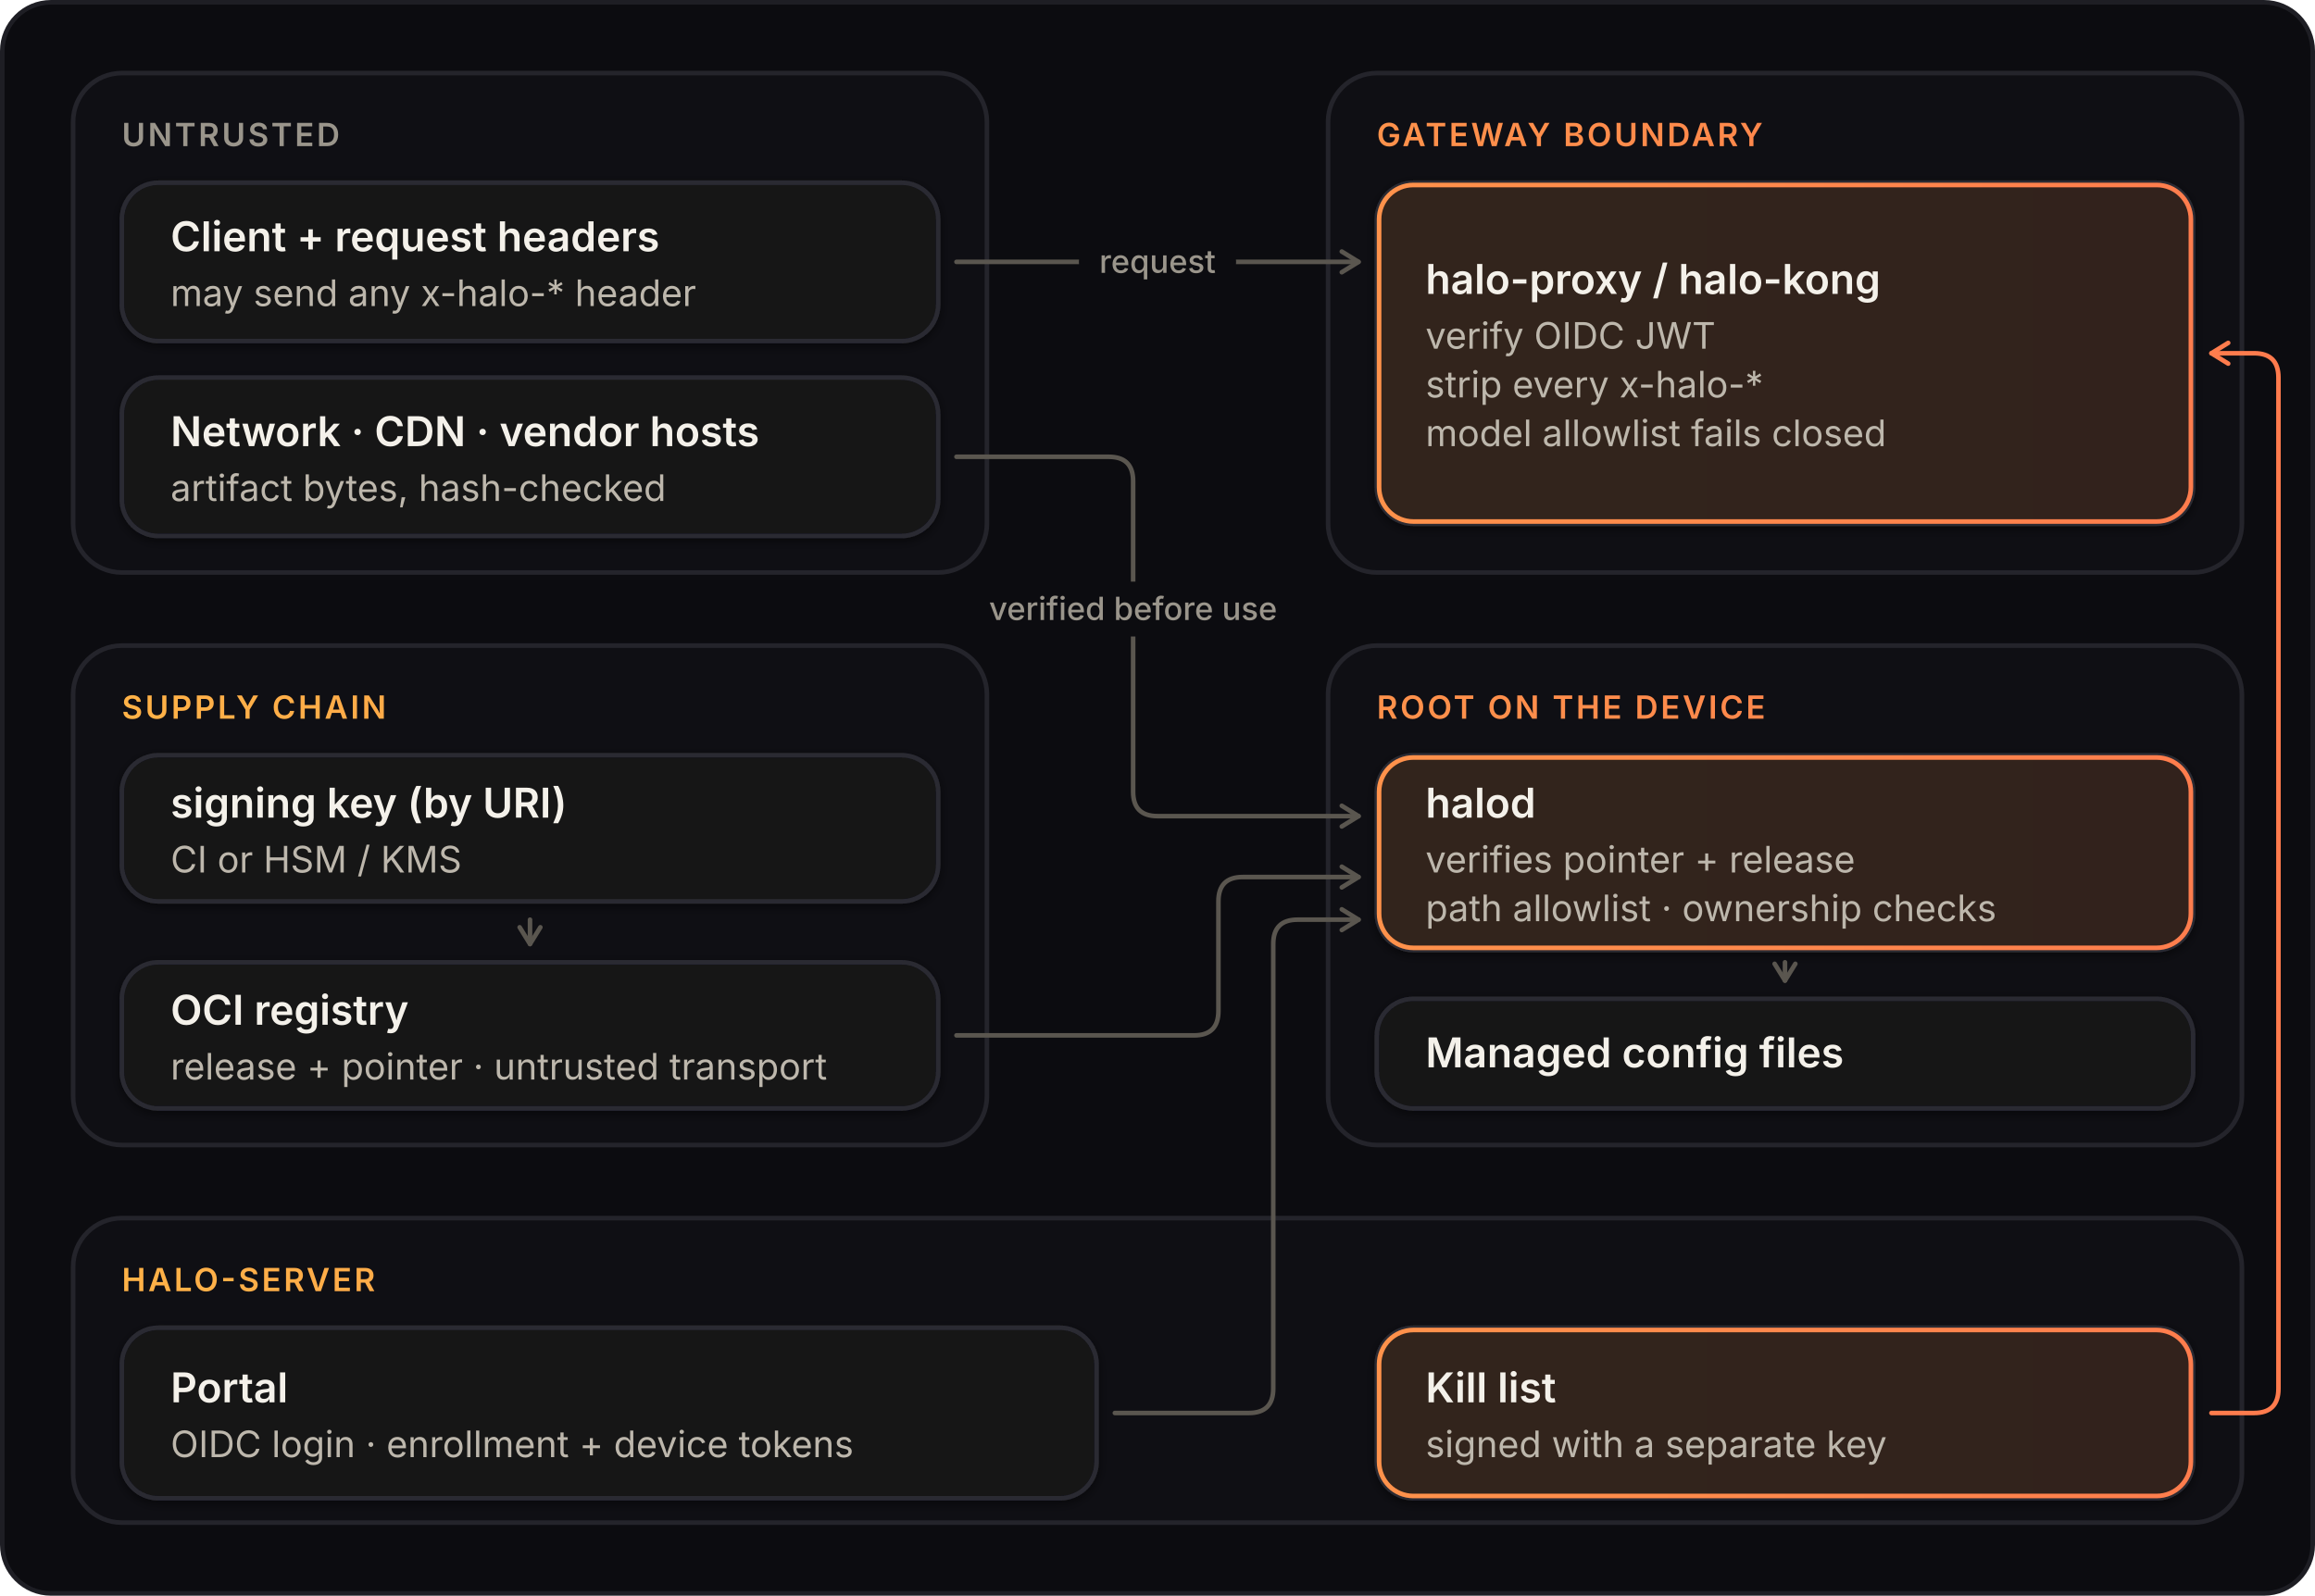
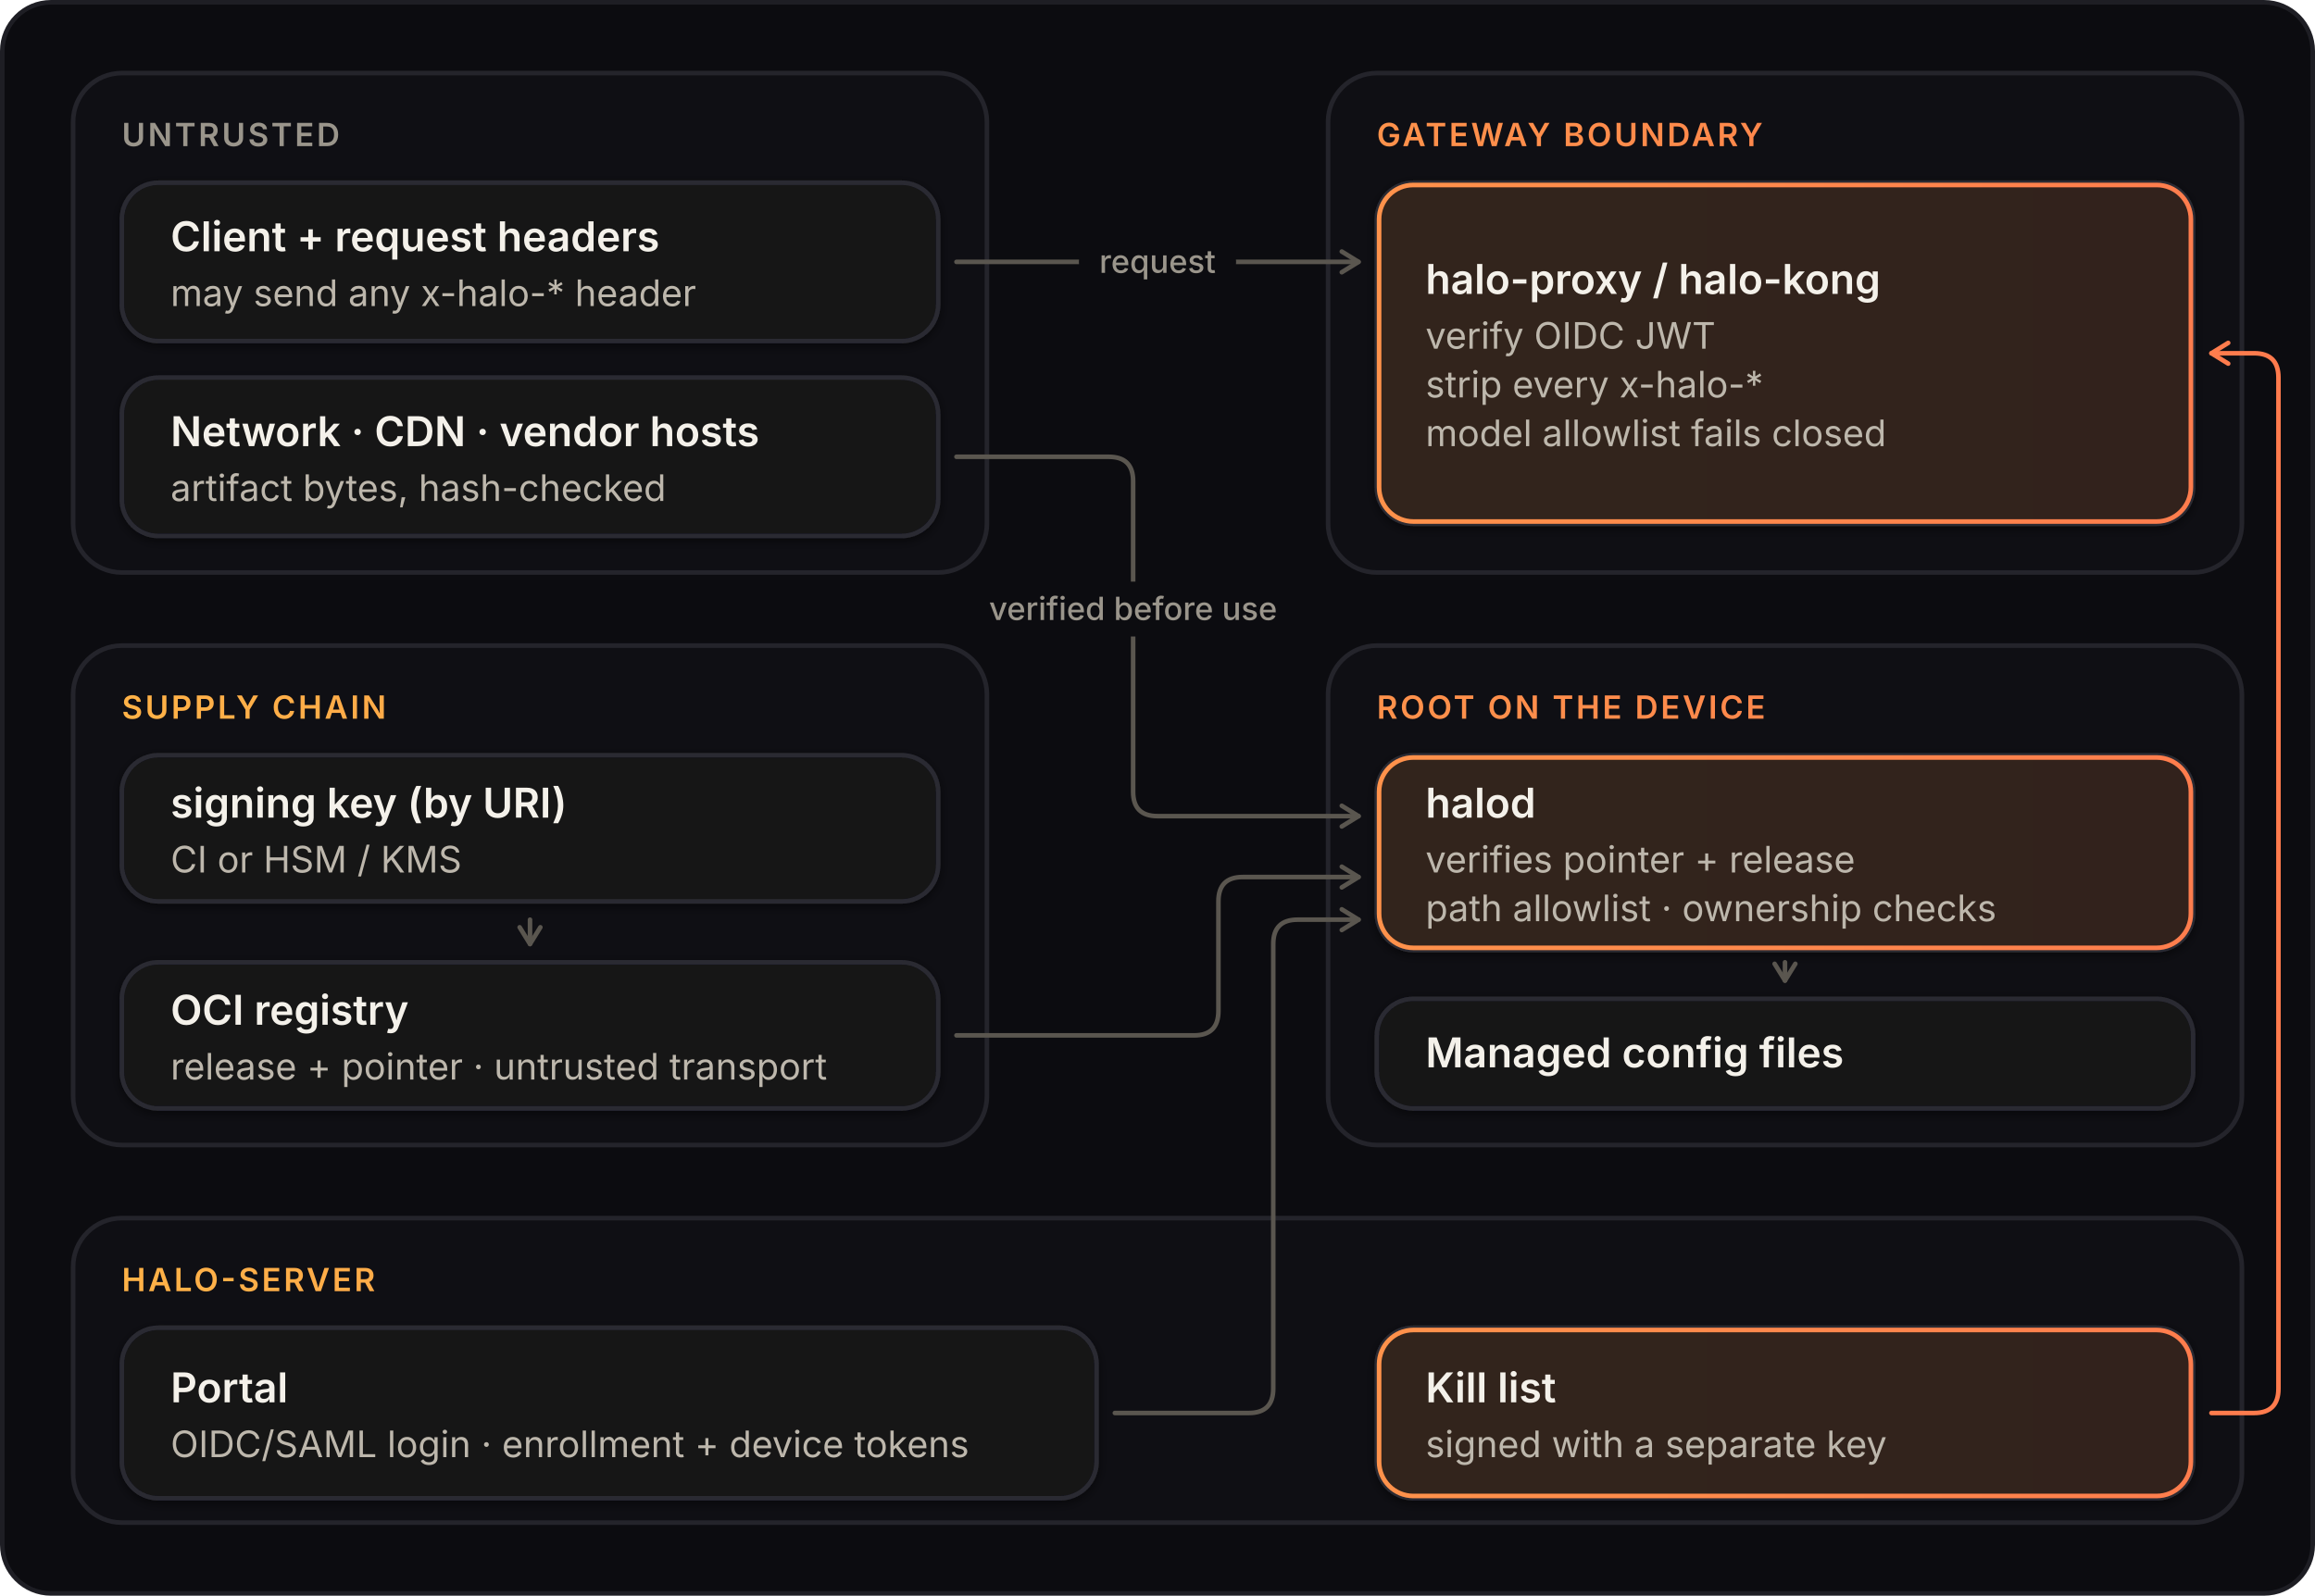
<svg xmlns="http://www.w3.org/2000/svg" viewBox="0 0 760 524" width="760" height="524" role="img" aria-labelledby="t d" font-family="ui-sans-serif,-apple-system,Inter,'Segoe UI',sans-serif">
  <style>
.cv{fill:#0c0c10;stroke:#1e1e24;stroke-width:1.5}
.card{fill:#121217;stroke:#2a2a31;stroke-width:1.5}
.soft{fill:url(#gs)}
.ring{fill:none;stroke:url(#ga);stroke-width:1.5}
.dcard{fill:#2a1414;stroke:#ff7a7a;stroke-width:1.5}
.ghost{fill:none;stroke:#5a564f;stroke-width:1.5;stroke-dasharray:4 4}
.zone{fill:#0f0f14;stroke:#24242b;stroke-width:1.5}
.chip{fill:#1a1a20;stroke:#2a2a31;stroke-width:1}
text{font-family:ui-sans-serif,-apple-system,Inter,'Segoe UI',sans-serif}
.t{font-size:13.5px;font-weight:600;fill:#f4f1ea}
.tm{font:600 12.5px ui-monospace,'SF Mono','JetBrains Mono',Menlo,Consolas,monospace;fill:#f4f1ea}
.td{fill:#ff7a7a}
.s{font-size:12px;fill:#bdb7ac}
.m{font:11px ui-monospace,'SF Mono','JetBrains Mono',Menlo,Consolas,monospace;fill:#bdb7ac}
.xs{font-size:10.5px;font-weight:500;fill:#9a958b}
.xm{font-family:ui-monospace,'SF Mono','JetBrains Mono',Menlo,Consolas,monospace;font-weight:400}
.xa{fill:url(#ga);font-weight:600}
.xd{fill:#ff7a7a;font-weight:600}
.xw{fill:#16130f;font-weight:600}
.k{font-size:10.5px;font-weight:600;letter-spacing:.08em;fill:#9a958b}
.ka{fill:url(#ga)}
.h1{font-size:42px;font-weight:700;letter-spacing:-.02em;fill:#f4f1ea}
.ln,.la,.ld,.lm{fill:none;stroke-width:1.5;stroke-linecap:round;stroke-linejoin:round}
.ln{stroke:#5a564f}.la{stroke:url(#ga)}.ld{stroke:#ff7a7a}.lm{stroke:#2a2a31}
.lane{stroke:#2a2a31;stroke-width:1.5;stroke-dasharray:3 4}
.dash{stroke-dasharray:5 5}
.dl{fill:#5a564f}.da{fill:url(#ga)}.dd{fill:#ff7a7a}
.pl{fill:#0c0c10}.pa{fill:#0c0c10;stroke:url(#ga);stroke-width:1}
.pd{fill:#2a1414;stroke:#ff7a7a;stroke-width:1}.ps{fill:url(#ga)}
.fa{fill:url(#ga)}.fs{fill:url(#gs)}.fm{fill:#1a1a20}.fd{fill:#ff7a7a}.ft{fill:#f4f1ea}
.bdg{fill:url(#ga)}.bn{font-size:9.5px;font-weight:700;fill:#16130f}
.ic{fill:none;stroke:url(#ga);stroke-width:1.75;stroke-linecap:round;stroke-linejoin:round}
.pkt{fill:url(#ga)}
.grow{transform-box:fill-box;transform-origin:left;animation:grow 4.8s cubic-bezier(.6,0,.2,1) infinite}
@keyframes grow{0%{transform:scaleX(.08)}25%{transform:scaleX(.3)}50%{transform:scaleX(.55)}75%,100%{transform:scaleX(1)}}
.flow{stroke-dasharray:4 6;animation:flow 1.1s linear infinite}
@keyframes flow{to{stroke-dashoffset:-20}}
.blink{animation:blink 3.2s ease-in-out infinite}
@keyframes blink{0%,100%{opacity:.18}35%,65%{opacity:1}}
.pulse{transform-box:fill-box;transform-origin:center;animation:pulse 2.8s ease-out infinite}
@keyframes pulse{0%{opacity:.55;transform:scale(.6)}100%{opacity:0;transform:scale(1.5)}}
@media (prefers-reduced-motion:reduce){.flow,.blink,.pulse,.grow{animation:none}.blink{opacity:1}.pulse,.pkt{display:none}}
</style>
  <defs>
    <linearGradient id="ga" gradientUnits="userSpaceOnUse" x1="0" y1="0" x2="760" y2="0">
      <stop offset="0" stop-color="#ffb547" />
      <stop offset="1" stop-color="#ff7a4d" />
    </linearGradient>
    <linearGradient id="gs" gradientUnits="userSpaceOnUse" x1="0" y1="0" x2="760" y2="0">
      <stop offset="0" stop-color="#ffb547" stop-opacity="0.12" />
      <stop offset="1" stop-color="#ff7a4d" stop-opacity="0.12" />
    </linearGradient>
    <filter id="sh" x="-10%" y="-10%" width="120%" height="140%">
      <feDropShadow dx="0" dy="1" stdDeviation="1.6" flood-color="#000000" flood-opacity="0.5" />
    </filter>
  </defs>
  <rect class="cv" x=".75" y=".75" width="758.5" height="522.5" rx="16" />
  <rect class="zone" x="24" y="24" width="300" height="164" rx="16" />
  <text class="k" x="40" y="48">UNTRUSTED</text>
  <rect class="card" x="40" y="60" width="268" height="52" rx="12" filter="url(#sh)" />
  <text class="t" x="56" y="82.5">Client + request headers</text>
  <text class="s" x="56" y="100.5">may send any x-halo-* header</text>
  <rect class="card" x="40" y="124" width="268" height="52" rx="12" filter="url(#sh)" />
  <text class="t" x="56" y="146.5">Network · CDN · vendor hosts</text>
  <text class="s" x="56" y="164.5">artifact bytes, hash-checked</text>
  <rect class="zone" x="436" y="24" width="300" height="164" rx="16" />
  <text class="k ka" x="452" y="48">GATEWAY BOUNDARY</text>
  <rect class="card" x="452" y="60" width="268" height="112" rx="12" filter="url(#sh)" />
  <rect class="soft" x="452" y="60" width="268" height="112" rx="12" />
  <rect class="ring" x="452.75" y="60.75" width="266.5" height="110.5" rx="11.25" />
  <text class="t" x="468" y="96.5">halo-proxy / halo-kong</text>
  <text class="s" x="468" y="114.5">verify OIDC JWT</text>
  <text class="s" x="468" y="130.5">strip every x-halo-*</text>
  <text class="s" x="468" y="146.5">model allowlist fails closed</text>
  <rect class="zone" x="24" y="212" width="300" height="164" rx="16" />
  <text class="k ka" x="40" y="236">SUPPLY CHAIN</text>
  <rect class="card" x="40" y="248" width="268" height="48" rx="12" filter="url(#sh)" />
  <text class="t" x="56" y="268.5">signing key (by URI)</text>
  <text class="s" x="56" y="286.5">CI or HSM / KMS</text>
  <rect class="card" x="40" y="316" width="268" height="48" rx="12" filter="url(#sh)" />
  <text class="t" x="56" y="336.5">OCI registry</text>
  <text class="s" x="56" y="354.5">release + pointer · untrusted transport</text>
  <path class="ln" d="M174 302L174 310" />
  <path class="ln hd" d="M170.6 304.5L174 310L177.4 304.5" />
  <rect class="zone" x="436" y="212" width="300" height="164" rx="16" />
  <text class="k ka" x="452" y="236">ROOT ON THE DEVICE</text>
  <rect class="card" x="452" y="248" width="268" height="64" rx="12" filter="url(#sh)" />
  <rect class="soft" x="452" y="248" width="268" height="64" rx="12" />
  <rect class="ring" x="452.75" y="248.75" width="266.5" height="62.5" rx="11.25" />
  <text class="t" x="468" y="268.5">halod</text>
  <text class="s" x="468" y="286.5">verifies pointer + release</text>
  <text class="s" x="468" y="302.5">path allowlist · ownership checks</text>
  <rect class="card" x="452" y="328" width="268" height="36" rx="12" filter="url(#sh)" />
  <text class="t" x="468" y="350.5">Managed config files</text>
  <path class="ln" d="M586 316L586 322" />
  <path class="ln hd" d="M582.6 316.5L586 322L589.4 316.5" />
  <rect class="zone" x="24" y="400" width="712" height="100" rx="16" />
  <text class="k ka" x="40" y="424">HALO-SERVER</text>
  <rect class="card" x="40" y="436" width="320" height="56" rx="12" filter="url(#sh)" />
  <text class="t" x="56" y="460.5">Portal</text>
-   <text class="s" x="56" y="478.5">OIDC login · enrollment + device tokens</text>
+   <text class="s" x="56" y="478.5">OIDC/SAML login · enrollment + device tokens</text>
  <rect class="card" x="452" y="436" width="268" height="56" rx="12" filter="url(#sh)" />
  <rect class="soft" x="452" y="436" width="268" height="56" rx="12" />
  <rect class="ring" x="452.75" y="436.75" width="266.5" height="54.5" rx="11.25" />
  <text class="t" x="468" y="460.5">Kill list</text>
  <text class="s" x="468" y="478.5">signed with a separate key</text>
  <path class="ln" d="M314 86L446 86" />
  <path class="ln hd" d="M440.5 89.4L446 86L440.5 82.6" />
  <rect class="pl" x="354.2" y="77" width="51.6" height="18" rx="9" />
  <text class="xs" x="380" y="89.6" text-anchor="middle">request</text>
  <path class="ln" d="M314 150L364.0 150.0Q372 150 372.0 158.0L372.0 260.0Q372 268 380.0 268.0L446 268" />
  <path class="ln hd" d="M440.5 271.4L446 268L440.5 264.6" />
  <path class="ln" d="M314 340L392.0 340.0Q400 340 400.0 332.0L400.0 296.0Q400 288 408.0 288.0L446 288" />
  <path class="ln hd" d="M440.5 291.4L446 288L440.5 284.6" />
  <path class="ln" d="M366 464L410.0 464.0Q418 464 418.0 456.0L418.0 310.0Q418 302 426.0 302.0L446 302" />
  <path class="ln hd" d="M440.5 305.4L446 302L440.5 298.6" />
  <path class="la" d="M726 464L740.0 464.0Q748 464 748.0 456.0L748.0 124.0Q748 116 740.0 116.0L726 116" />
  <path class="la hd" d="M731.5 112.6L726 116L731.5 119.4" />
  <rect class="pl" x="318.2" y="191" width="107.7" height="18" rx="9" />
  <text class="xs" x="372" y="203.6" text-anchor="middle">verified before use</text>
</svg>
